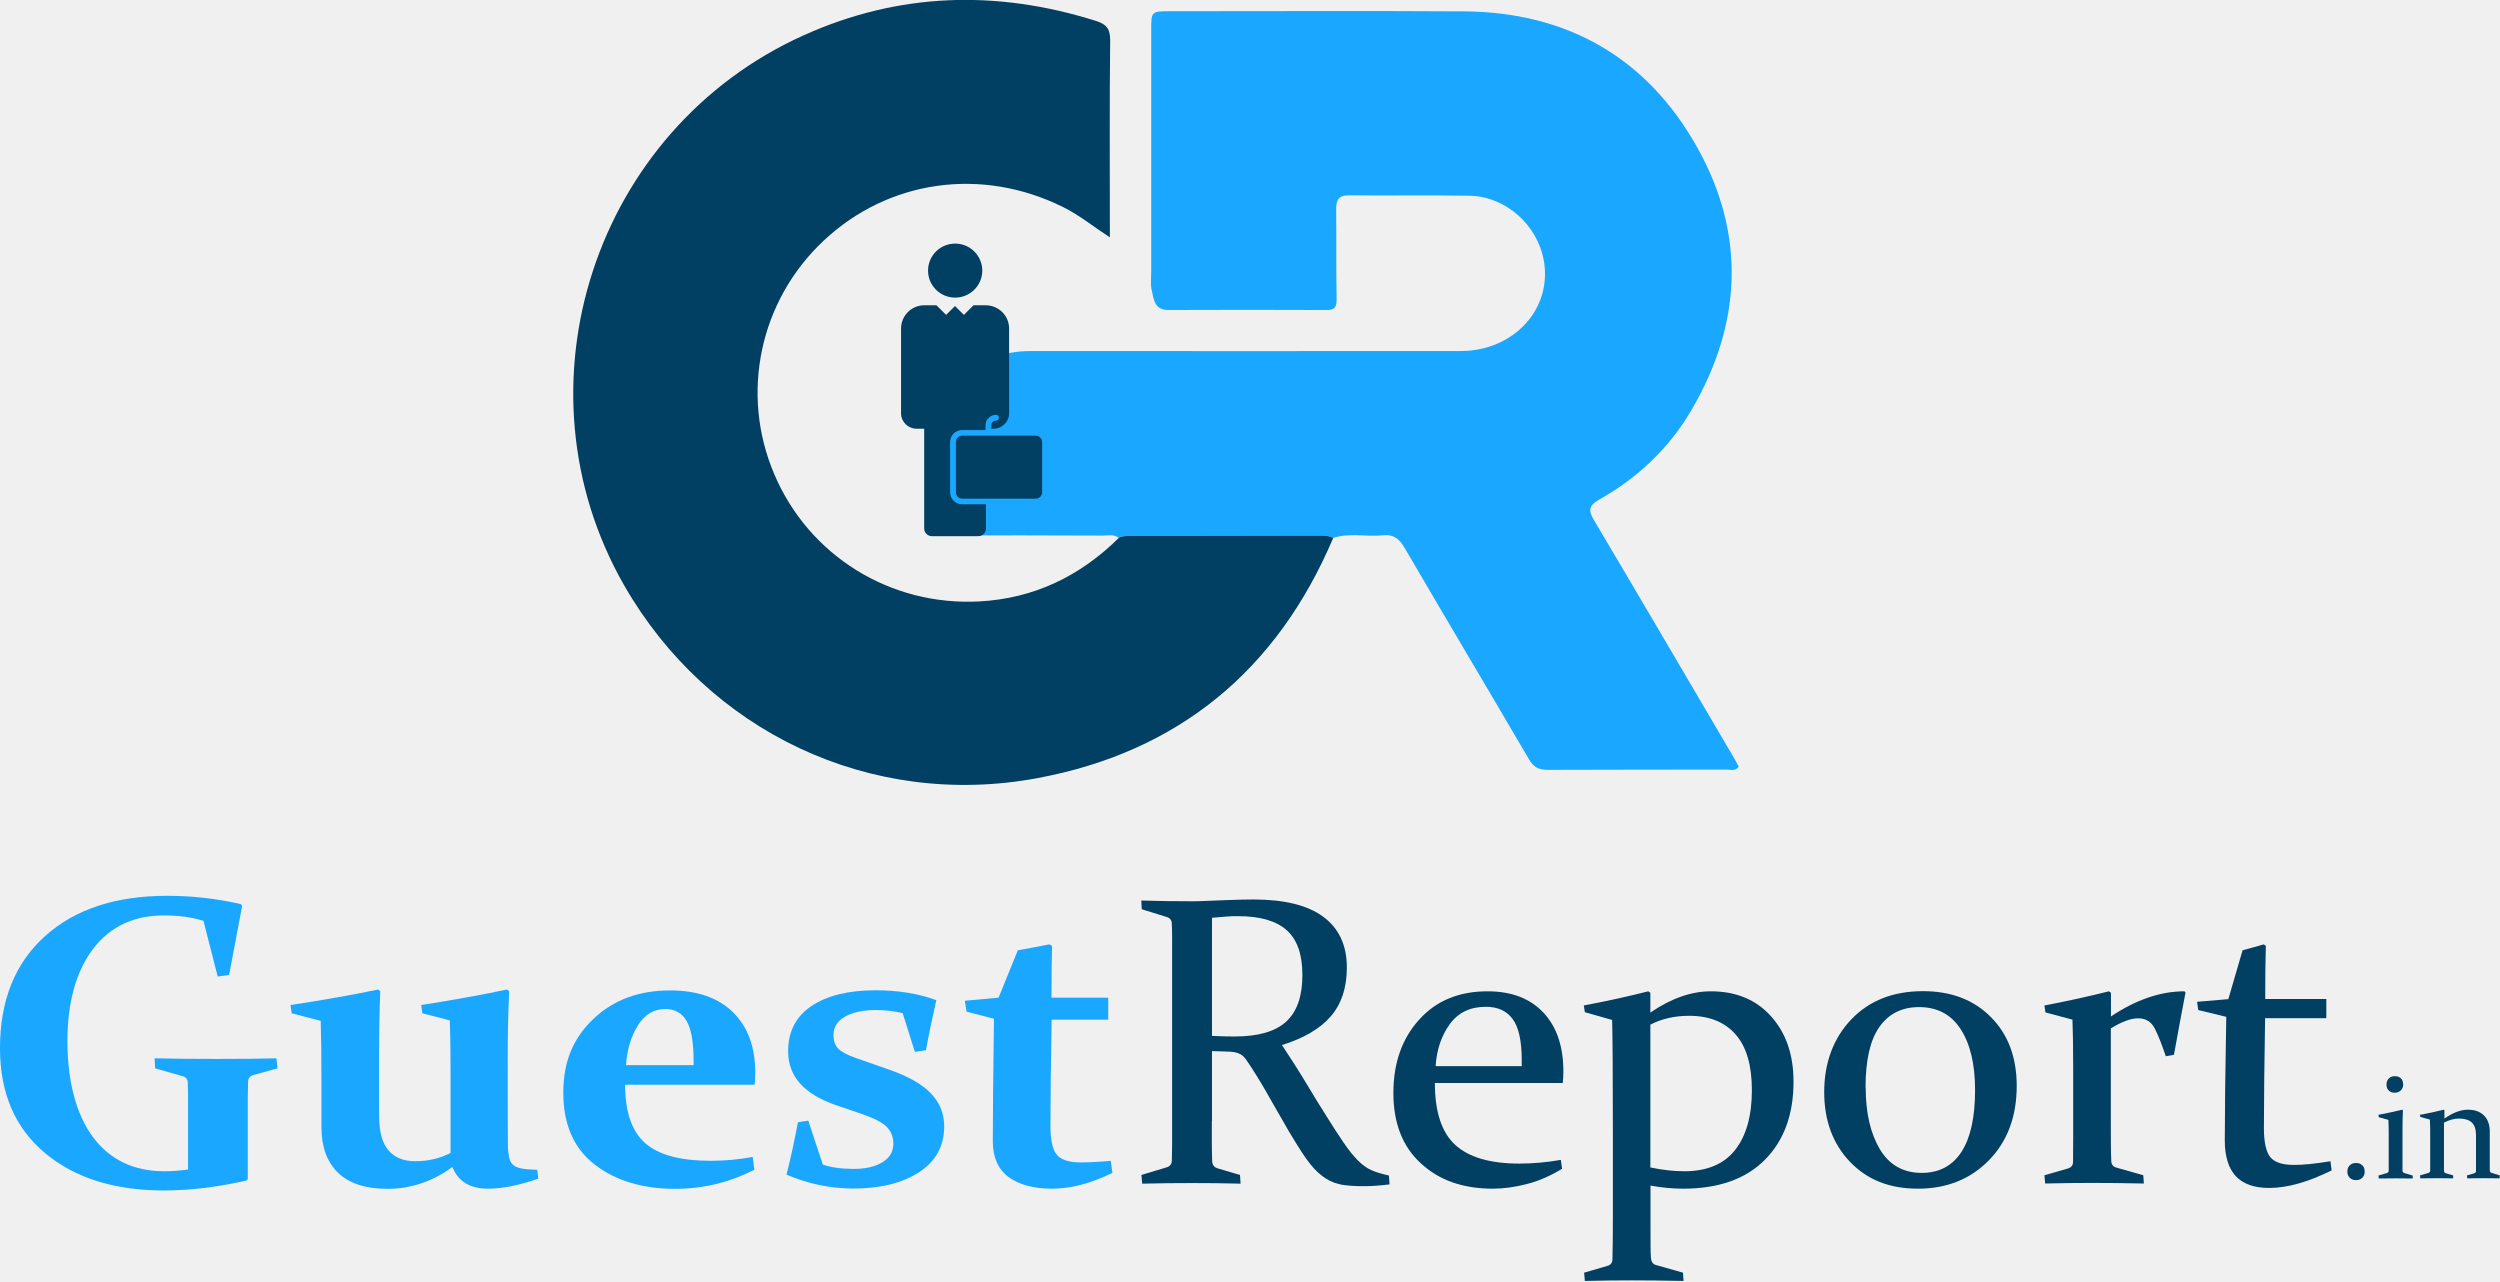
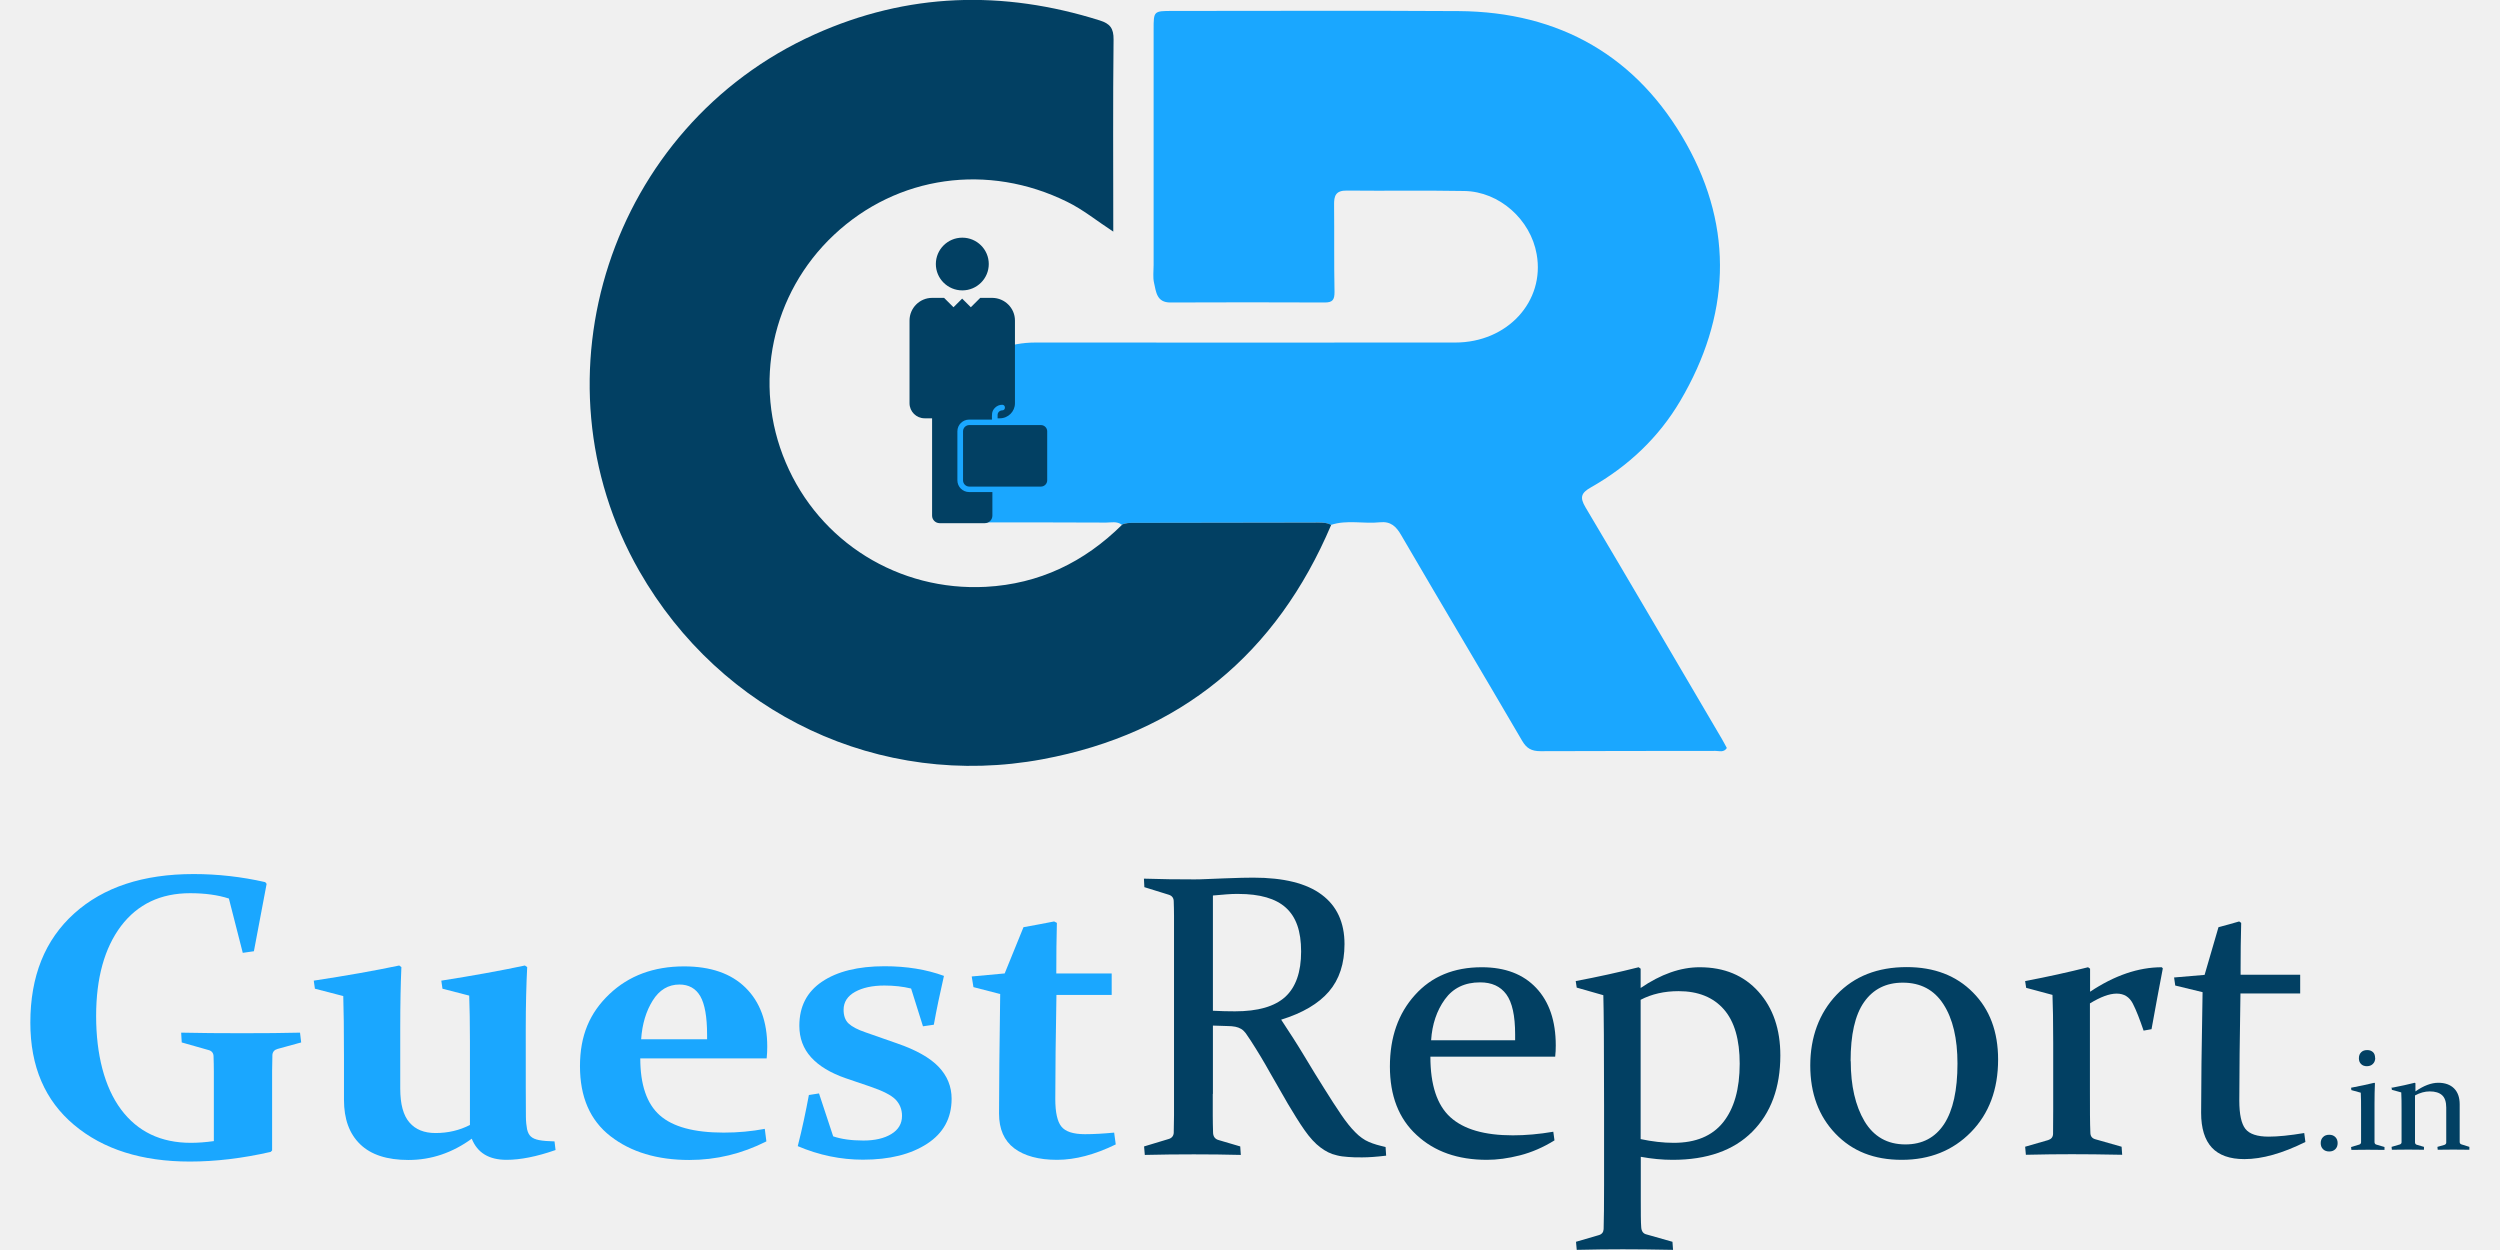
- <svg xmlns="http://www.w3.org/2000/svg" width="201" height="103" viewBox="0 0 201 103" fill="none">
+ <svg xmlns="http://www.w3.org/2000/svg" width="160" height="80" viewBox="0 0 201 103" fill="none">
  <g clip-path="url(#clip0_67_904)">
    <path d="M89.937 43.239C89.532 42.931 89.067 43.061 88.638 43.061C84.468 43.049 80.297 43.026 76.127 43.061C75.329 43.061 75.09 42.812 75.102 42.052C75.138 39.88 75.079 37.708 75.138 35.536C75.257 31.299 78.534 28.225 82.812 28.225C94.346 28.225 105.88 28.237 117.414 28.225C121.715 28.225 124.813 24.83 124.122 20.949C123.622 18.088 121.048 15.786 118.164 15.738C114.935 15.679 111.706 15.738 108.477 15.703C107.56 15.691 107.417 16.142 107.429 16.878C107.453 19.275 107.417 21.673 107.464 24.059C107.464 24.688 107.321 24.925 106.666 24.925C102.424 24.901 98.171 24.913 93.929 24.925C92.809 24.925 92.761 24.047 92.594 23.311C92.487 22.848 92.558 22.338 92.558 21.851C92.558 15.382 92.558 8.902 92.558 2.433C92.558 0.902 92.558 0.902 94.143 0.902C101.995 0.902 109.848 0.866 117.7 0.914C126.04 0.973 132.439 4.665 136.466 11.869C140.398 18.896 140.041 26.1 135.954 33.032C134.179 36.046 131.665 38.42 128.602 40.153C127.78 40.616 127.661 40.984 128.138 41.791C131.903 48.129 135.62 54.491 139.362 60.853C139.517 61.114 139.648 61.375 139.791 61.636C139.541 62.028 139.159 61.874 138.861 61.874C134.048 61.886 129.246 61.874 124.432 61.897C123.705 61.897 123.288 61.672 122.919 61.031C119.618 55.381 116.258 49.755 112.957 44.094C112.54 43.37 112.088 42.942 111.194 43.037C109.859 43.18 108.501 42.812 107.178 43.251C106.726 43.014 106.237 43.049 105.749 43.061C100.804 43.061 95.859 43.085 90.914 43.085C90.569 43.085 90.247 43.085 89.925 43.239H89.937Z" fill="#1AA7FF" />
    <path d="M89.937 43.239C90.247 43.085 90.58 43.085 90.926 43.085C95.871 43.085 100.816 43.061 105.761 43.061C106.249 43.061 106.738 43.014 107.19 43.251C102.686 53.874 94.763 60.449 83.407 62.562C69.979 65.066 56.908 58.811 50.175 47.049C41.048 31.085 47.792 10.409 64.617 2.837C72.29 -0.617 80.143 -0.831 88.126 1.685C88.96 1.947 89.27 2.326 89.258 3.264C89.198 8.486 89.234 13.721 89.234 19.085C87.9 18.219 86.767 17.281 85.433 16.629C78.915 13.412 71.444 14.445 66.214 19.358C61.078 24.177 59.493 31.643 62.246 38.112C65.022 44.663 71.552 48.734 78.737 48.355C83.133 48.117 86.839 46.325 89.949 43.251L89.937 43.239Z" fill="#024063" />
    <path fill-rule="evenodd" clip-rule="evenodd" d="M74.304 24.545C73.279 24.545 72.445 25.388 72.445 26.409V33.233C72.445 33.91 73.005 34.468 73.684 34.468H74.304V42.491C74.304 42.836 74.59 43.109 74.924 43.109H78.653C78.999 43.109 79.273 42.824 79.273 42.491V40.545H77.354C76.818 40.545 76.389 40.106 76.389 39.583V35.536C76.389 35.002 76.83 34.575 77.354 34.575H79.237C79.237 34.195 79.189 33.898 79.487 33.601C79.642 33.447 79.845 33.352 80.083 33.352C80.381 33.352 80.381 33.815 80.083 33.815C79.88 33.815 79.702 33.981 79.702 34.195V34.468H79.892C80.572 34.468 81.132 33.91 81.132 33.233V26.409C81.132 25.388 80.297 24.557 79.273 24.545H78.272L77.497 25.317L76.782 24.605L76.068 25.317L75.293 24.545H74.292H74.304ZM76.794 19.584C77.998 19.584 78.975 20.557 78.975 21.756C78.975 22.955 77.998 23.928 76.794 23.928C75.591 23.928 74.614 22.955 74.614 21.756C74.614 20.557 75.591 19.584 76.794 19.584Z" fill="#024063" />
    <path d="M83.276 35.026H77.366C77.092 35.026 76.854 35.251 76.854 35.536V39.583C76.854 39.856 77.08 40.094 77.366 40.094H83.276C83.55 40.094 83.789 39.868 83.789 39.583V35.536C83.789 35.263 83.562 35.026 83.276 35.026Z" fill="#024063" />
    <path d="M18.421 78.383L17.504 78.514L16.36 74.039C15.442 73.743 14.382 73.6 13.166 73.6C10.736 73.6 8.841 74.502 7.471 76.306C6.113 78.111 5.421 80.579 5.421 83.725C5.421 86.87 6.101 89.576 7.471 91.416C8.841 93.255 10.76 94.169 13.226 94.169C13.81 94.169 14.441 94.122 15.121 94.027V89.754C15.121 89.208 15.121 88.722 15.121 88.282C15.121 87.843 15.109 87.428 15.097 87.06C15.097 86.775 14.954 86.597 14.692 86.526L12.475 85.897L12.428 85.09C13.965 85.125 15.645 85.137 17.444 85.137C19.243 85.137 20.888 85.125 22.222 85.09L22.317 85.897L20.375 86.431C20.113 86.502 19.97 86.668 19.946 86.917C19.946 87.345 19.922 87.796 19.922 88.235C19.922 88.686 19.922 89.172 19.922 89.683V94.799L19.803 94.917C17.468 95.451 15.252 95.712 13.143 95.712C9.187 95.712 6.005 94.704 3.61 92.698C1.203 90.68 0 87.879 0 84.271C0 80.437 1.203 77.446 3.61 75.274C6.017 73.102 9.294 72.022 13.452 72.022C15.454 72.022 17.42 72.247 19.351 72.686L19.47 72.829L18.421 78.383Z" fill="#1AA7FF" />
    <path d="M36.378 93.825C34.781 94.988 33.041 95.582 31.159 95.582C29.395 95.582 28.073 95.154 27.179 94.288C26.285 93.422 25.844 92.211 25.844 90.632V87.19C25.844 84.876 25.821 83.167 25.785 82.075L23.449 81.469L23.354 80.805C26.011 80.401 28.359 79.986 30.396 79.558L30.575 79.689C30.515 81.042 30.48 82.716 30.48 84.698V89.695C30.48 90.977 30.73 91.914 31.242 92.496C31.742 93.077 32.458 93.362 33.387 93.362C34.423 93.362 35.365 93.137 36.223 92.698V85.79C36.223 84.271 36.199 83.024 36.163 82.039L33.959 81.469L33.864 80.805C36.437 80.401 38.737 79.986 40.751 79.558L40.941 79.689C40.87 81.078 40.822 82.775 40.822 84.805C40.822 88.733 40.822 91.131 40.834 91.997C40.834 92.425 40.882 92.781 40.929 93.042C40.989 93.303 41.084 93.505 41.239 93.647C41.394 93.79 41.62 93.885 41.918 93.944C42.216 94.003 42.645 94.039 43.193 94.051L43.277 94.763C41.716 95.309 40.369 95.57 39.237 95.57C37.784 95.57 36.83 94.988 36.366 93.813L36.378 93.825Z" fill="#1AA7FF" />
    <path d="M60.649 94.051C58.636 95.071 56.526 95.582 54.298 95.582C51.653 95.582 49.484 94.929 47.804 93.623C46.124 92.318 45.29 90.395 45.29 87.855C45.29 85.315 46.1 83.452 47.709 81.921C49.318 80.389 51.379 79.63 53.869 79.63C56.05 79.63 57.742 80.211 58.933 81.386C60.125 82.561 60.721 84.176 60.721 86.241C60.721 86.549 60.709 86.882 60.673 87.214H50.259C50.259 89.386 50.795 90.953 51.868 91.902C52.94 92.852 54.691 93.327 57.134 93.327C58.314 93.327 59.446 93.22 60.518 93.018L60.649 94.039V94.051ZM55.764 85.647V85.256C55.764 83.784 55.573 82.728 55.204 82.087C54.834 81.446 54.251 81.125 53.488 81.125C52.571 81.125 51.832 81.564 51.284 82.443C50.736 83.321 50.414 84.389 50.331 85.635H55.776L55.764 85.647Z" fill="#1AA7FF" />
    <path d="M72.588 81.458C71.909 81.291 71.17 81.208 70.372 81.208C69.383 81.208 68.573 81.386 67.953 81.731C67.334 82.075 67.012 82.573 67.012 83.202C67.012 83.689 67.143 84.069 67.417 84.33C67.691 84.591 68.156 84.84 68.823 85.066L71.433 85.98C72.981 86.514 74.125 87.155 74.84 87.903C75.555 88.65 75.913 89.529 75.913 90.537C75.913 92.128 75.245 93.362 73.899 94.241C72.552 95.119 70.801 95.558 68.609 95.558C66.785 95.558 64.986 95.19 63.235 94.442C63.604 92.994 63.902 91.582 64.152 90.229L64.986 90.098L66.154 93.635C66.821 93.861 67.643 93.98 68.644 93.98C69.586 93.98 70.36 93.802 70.944 93.445C71.528 93.089 71.826 92.591 71.826 91.95C71.826 91.416 71.647 90.977 71.301 90.609C70.944 90.241 70.241 89.885 69.192 89.529L67.203 88.852C65.928 88.413 64.974 87.831 64.331 87.119C63.688 86.407 63.366 85.541 63.366 84.52C63.366 82.941 63.985 81.731 65.237 80.888C66.488 80.045 68.203 79.618 70.396 79.618C72.195 79.618 73.828 79.879 75.281 80.413C74.959 81.826 74.674 83.167 74.447 84.437L73.553 84.567L72.576 81.458H72.588Z" fill="#1AA7FF" />
    <path d="M84.551 81.98C84.492 85.351 84.456 88.211 84.456 90.561C84.456 91.653 84.623 92.413 84.957 92.828C85.29 93.244 85.933 93.457 86.899 93.457C87.637 93.457 88.436 93.41 89.306 93.327L89.437 94.3C87.709 95.143 86.1 95.57 84.599 95.57C83.098 95.57 81.906 95.249 81.072 94.62C80.238 93.991 79.821 93.03 79.821 91.76C79.821 89.505 79.857 86.229 79.916 81.909L77.712 81.339L77.569 80.461L80.286 80.211L81.835 76.401C82.752 76.235 83.598 76.081 84.361 75.927L84.587 76.045C84.551 77.351 84.539 78.74 84.539 80.211H89.103V81.98H84.539H84.551Z" fill="#1AA7FF" />
    <path d="M97.432 90.134C97.432 90.787 97.432 91.368 97.432 91.891C97.432 92.413 97.444 92.876 97.456 93.303C97.456 93.635 97.611 93.849 97.885 93.932L99.696 94.466L99.743 95.166C98.457 95.131 97.158 95.119 95.871 95.119C94.584 95.119 93.214 95.131 91.832 95.166L91.772 94.466L93.774 93.861C94.048 93.79 94.191 93.612 94.215 93.362C94.215 92.935 94.239 92.448 94.239 91.914C94.239 91.38 94.239 90.787 94.239 90.134V76.971C94.239 76.425 94.239 75.927 94.239 75.476C94.239 75.036 94.227 74.633 94.215 74.277C94.215 73.992 94.072 73.814 93.822 73.731L91.796 73.102L91.76 72.401C93.166 72.449 94.525 72.461 95.871 72.461C96.133 72.461 96.467 72.461 96.872 72.437C97.277 72.413 97.777 72.401 98.349 72.378C98.945 72.354 99.434 72.342 99.827 72.33C100.22 72.33 100.53 72.318 100.768 72.318C103.27 72.318 105.153 72.781 106.404 73.719C107.655 74.645 108.287 76.01 108.287 77.79C108.287 79.404 107.858 80.71 107 81.707C106.142 82.704 104.831 83.475 103.068 84.021C103.759 85.066 104.402 86.063 104.986 87.036C105.57 88.009 106.106 88.888 106.619 89.695C107.119 90.502 107.584 91.214 108.001 91.831C108.418 92.448 108.811 92.935 109.168 93.291C109.347 93.481 109.538 93.635 109.717 93.766C109.895 93.896 110.098 94.015 110.3 94.098C110.503 94.181 110.717 94.264 110.932 94.324C111.158 94.383 111.397 94.454 111.671 94.514L111.718 95.226C110.932 95.321 110.277 95.368 109.752 95.368C109.311 95.368 108.918 95.368 108.573 95.333C108.239 95.309 107.929 95.273 107.667 95.202C107.405 95.143 107.167 95.06 106.952 94.953C106.738 94.846 106.523 94.715 106.321 94.561C105.868 94.229 105.427 93.742 104.986 93.113C104.545 92.484 104.104 91.76 103.628 90.965C103.163 90.169 102.675 89.315 102.162 88.413C101.662 87.511 101.126 86.621 100.566 85.754C100.399 85.493 100.256 85.291 100.149 85.137C100.029 84.983 99.91 84.864 99.767 84.781C99.624 84.698 99.469 84.638 99.291 84.603C99.112 84.567 98.874 84.544 98.588 84.544L97.444 84.508V90.134H97.432ZM97.432 83.285C98.099 83.321 98.707 83.333 99.267 83.333C101.149 83.333 102.52 82.941 103.401 82.146C104.271 81.351 104.712 80.105 104.712 78.407C104.712 76.71 104.295 75.559 103.461 74.799C102.627 74.039 101.316 73.66 99.541 73.66C99.231 73.66 98.909 73.66 98.564 73.695C98.218 73.719 97.837 73.755 97.444 73.79V83.285H97.432Z" fill="#024063" />
    <path d="M125.588 93.968C124.67 94.537 123.717 94.953 122.74 95.202C121.763 95.451 120.857 95.57 120.023 95.57C117.628 95.57 115.698 94.893 114.232 93.528C112.755 92.175 112.028 90.288 112.028 87.879C112.028 85.469 112.719 83.511 114.089 81.992C115.46 80.461 117.295 79.701 119.594 79.701C121.525 79.701 123.014 80.271 124.086 81.41C125.159 82.549 125.695 84.128 125.695 86.146C125.695 86.454 125.683 86.763 125.647 87.072H115.364C115.364 89.398 115.912 91.06 117.009 92.057C118.105 93.054 119.821 93.552 122.156 93.552C123.205 93.552 124.313 93.457 125.492 93.255L125.588 93.956V93.968ZM122.347 85.719V85.232C122.347 83.701 122.108 82.597 121.62 81.932C121.131 81.268 120.416 80.947 119.463 80.947C118.2 80.947 117.235 81.41 116.556 82.348C115.889 83.274 115.507 84.401 115.424 85.719H122.347Z" fill="#024063" />
    <path d="M127.423 81.386L127.339 80.84C129.162 80.496 130.89 80.116 132.523 79.701L132.689 79.82V81.41C134.357 80.271 135.978 79.701 137.551 79.701C139.588 79.701 141.197 80.377 142.4 81.719C143.604 83.06 144.2 84.817 144.2 86.965C144.2 89.612 143.425 91.713 141.888 93.255C140.351 94.799 138.158 95.57 135.323 95.57C134.477 95.57 133.607 95.487 132.701 95.321V98.87C132.701 99.95 132.701 100.709 132.737 101.137C132.761 101.457 132.904 101.659 133.178 101.718L135.311 102.323L135.358 102.988C133.666 102.953 132.284 102.941 131.212 102.941C130.139 102.941 128.876 102.953 127.423 102.988L127.363 102.323L129.234 101.777C129.496 101.706 129.627 101.528 129.639 101.279C129.663 100.484 129.675 99.297 129.675 97.695V91.095C129.675 86.3 129.651 83.274 129.615 82.004L127.447 81.386H127.423ZM132.689 93.861C133.631 94.063 134.548 94.169 135.418 94.169C137.217 94.169 138.576 93.612 139.481 92.484C140.387 91.356 140.851 89.742 140.851 87.653C140.851 85.671 140.422 84.176 139.553 83.179C138.683 82.182 137.444 81.671 135.811 81.671C134.643 81.671 133.595 81.909 132.689 82.383V93.873V93.861Z" fill="#024063" />
    <path d="M162.144 87.309C162.144 89.778 161.393 91.772 159.904 93.291C158.415 94.81 156.508 95.57 154.208 95.57C151.909 95.57 150.133 94.858 148.751 93.422C147.369 91.986 146.666 90.11 146.666 87.796C146.666 85.481 147.393 83.475 148.847 81.956C150.3 80.437 152.219 79.689 154.614 79.689C156.877 79.689 158.701 80.389 160.071 81.778C161.453 83.167 162.144 85.007 162.144 87.309ZM150.002 87.451C150.002 89.469 150.384 91.119 151.134 92.389C151.897 93.659 153.017 94.3 154.506 94.3C155.9 94.3 156.961 93.742 157.7 92.615C158.426 91.499 158.796 89.837 158.796 87.641C158.796 85.576 158.415 83.95 157.64 82.751C156.877 81.564 155.757 80.971 154.292 80.971C152.91 80.971 151.849 81.505 151.099 82.573C150.348 83.641 149.99 85.268 149.99 87.44L150.002 87.451Z" fill="#024063" />
    <path d="M164.372 80.84C166.183 80.496 167.911 80.116 169.555 79.701L169.722 79.82V81.719C171.736 80.377 173.702 79.701 175.632 79.701L175.716 79.796C175.406 81.41 175.096 83.084 174.786 84.805L174.131 84.923C173.821 84.01 173.535 83.262 173.249 82.704C172.963 82.146 172.522 81.873 171.915 81.873C171.307 81.873 170.592 82.146 169.71 82.68V89.707C169.71 91.392 169.71 92.603 169.746 93.327C169.746 93.623 169.889 93.801 170.151 93.873L172.32 94.49L172.367 95.154C170.675 95.119 169.293 95.107 168.221 95.107C167.148 95.107 165.885 95.119 164.432 95.154L164.372 94.49L166.267 93.944C166.529 93.861 166.66 93.695 166.672 93.445C166.672 92.983 166.684 92.318 166.684 91.451V85.92C166.684 84.152 166.66 82.846 166.624 81.98L164.456 81.398L164.372 80.852V80.84Z" fill="#024063" />
    <path d="M182.114 81.849C182.055 85.505 182.019 88.448 182.019 90.692C182.019 91.819 182.186 92.591 182.519 93.018C182.853 93.445 183.496 93.659 184.438 93.659C185.188 93.659 186.165 93.564 187.369 93.362L187.464 94.098C185.582 95.036 183.901 95.511 182.436 95.511C181.232 95.511 180.339 95.19 179.755 94.561C179.171 93.932 178.873 92.971 178.873 91.701C178.873 89.6 178.909 86.288 178.992 81.754L176.74 81.208L176.645 80.544L179.159 80.33L180.303 76.401C180.923 76.235 181.495 76.081 182.007 75.927L182.174 76.045C182.138 77.351 182.126 78.573 182.126 79.713V80.318H187.035V81.861H182.126L182.114 81.849Z" fill="#024063" />
    <path d="M189.43 93.505C189.633 93.505 189.8 93.564 189.931 93.695C190.062 93.825 190.121 93.991 190.121 94.193C190.121 94.395 190.062 94.561 189.931 94.692C189.8 94.822 189.633 94.882 189.43 94.882C189.216 94.882 189.049 94.822 188.918 94.692C188.787 94.561 188.727 94.395 188.727 94.193C188.727 93.991 188.787 93.825 188.918 93.695C189.049 93.564 189.216 93.505 189.43 93.505Z" fill="#024063" />
    <path d="M191.253 89.624C191.932 89.493 192.564 89.362 193.148 89.22L193.195 89.256C193.172 89.754 193.16 90.312 193.16 90.917V93.149C193.16 93.612 193.16 93.932 193.16 94.11C193.16 94.217 193.219 94.288 193.303 94.312L193.982 94.514V94.751C193.458 94.751 193.005 94.739 192.612 94.739C192.218 94.739 191.777 94.739 191.253 94.751L191.229 94.514L191.909 94.312C191.992 94.276 192.052 94.217 192.052 94.134C192.052 93.98 192.052 93.73 192.052 93.374V91.439C192.052 90.929 192.052 90.466 192.028 90.039L191.253 89.825L191.229 89.624H191.253ZM193.219 87.167C193.219 87.368 193.16 87.535 193.029 87.665C192.898 87.796 192.731 87.855 192.528 87.855C192.326 87.855 192.171 87.796 192.052 87.677C191.932 87.558 191.873 87.404 191.873 87.202C191.873 86.989 191.932 86.834 192.063 86.704C192.195 86.573 192.361 86.526 192.564 86.526C192.755 86.526 192.909 86.585 193.029 86.692C193.148 86.799 193.207 86.965 193.207 87.167H193.219Z" fill="#024063" />
    <path d="M194.625 89.624C195.281 89.505 195.888 89.362 196.472 89.22L196.532 89.256V89.932C197.211 89.457 197.842 89.22 198.414 89.22C198.962 89.22 199.403 89.374 199.713 89.683C200.023 89.992 200.178 90.431 200.178 90.989V93.03C200.178 93.517 200.178 93.873 200.178 94.098C200.178 94.205 200.237 94.276 200.333 94.3L200.976 94.502V94.739C200.476 94.739 200.035 94.727 199.642 94.727C199.248 94.727 198.831 94.727 198.367 94.739L198.343 94.502L198.927 94.336C199.01 94.3 199.07 94.241 199.07 94.157C199.07 94.098 199.07 93.98 199.07 93.79V91.261C199.07 90.787 198.951 90.442 198.724 90.241C198.498 90.039 198.164 89.932 197.711 89.932C197.318 89.932 196.913 90.039 196.496 90.264V92.793C196.496 93.279 196.496 93.718 196.496 94.122C196.496 94.229 196.544 94.288 196.627 94.324L197.235 94.502V94.739C196.77 94.739 196.329 94.727 195.948 94.727C195.567 94.727 195.114 94.727 194.59 94.739L194.566 94.502L195.257 94.3C195.34 94.264 195.388 94.205 195.388 94.122C195.388 93.873 195.388 93.635 195.388 93.41V91.428C195.388 90.917 195.388 90.454 195.364 90.015L194.59 89.802L194.566 89.6L194.625 89.624Z" fill="#024063" />
  </g>
  <defs>
    <clipPath id="clip0_67_904">
      <rect width="201" height="103" fill="white" />
    </clipPath>
  </defs>
</svg>
